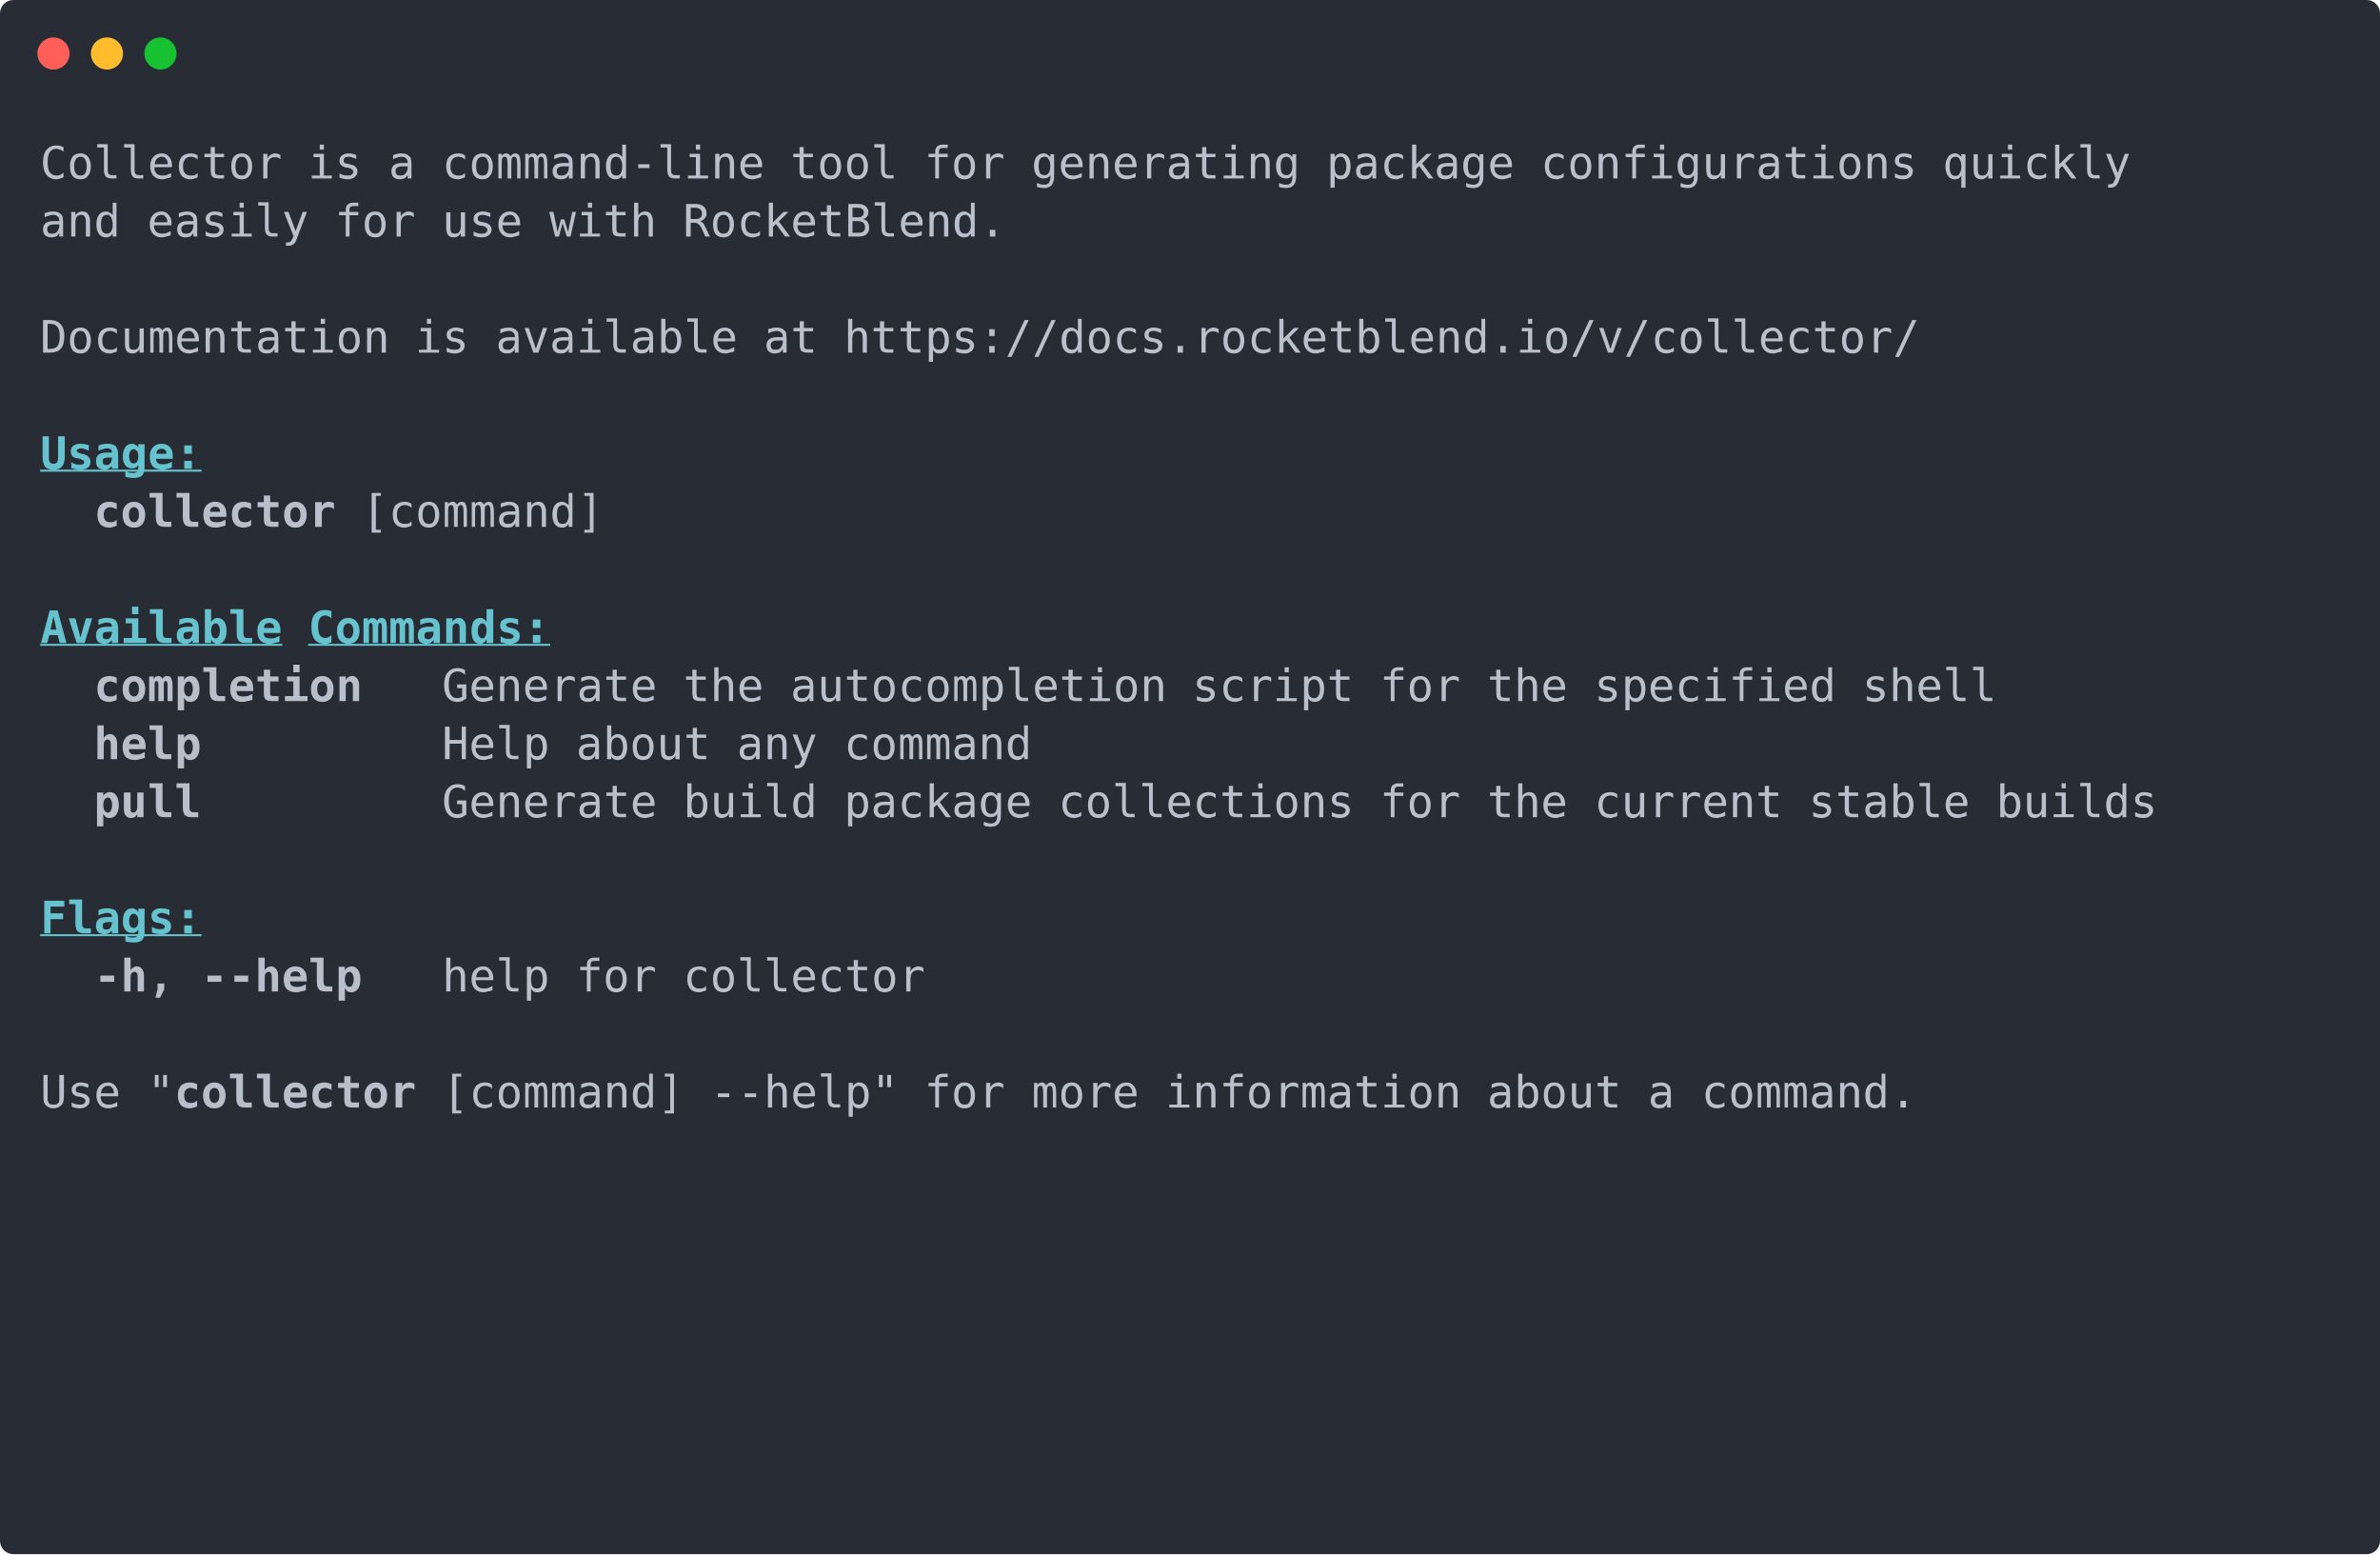
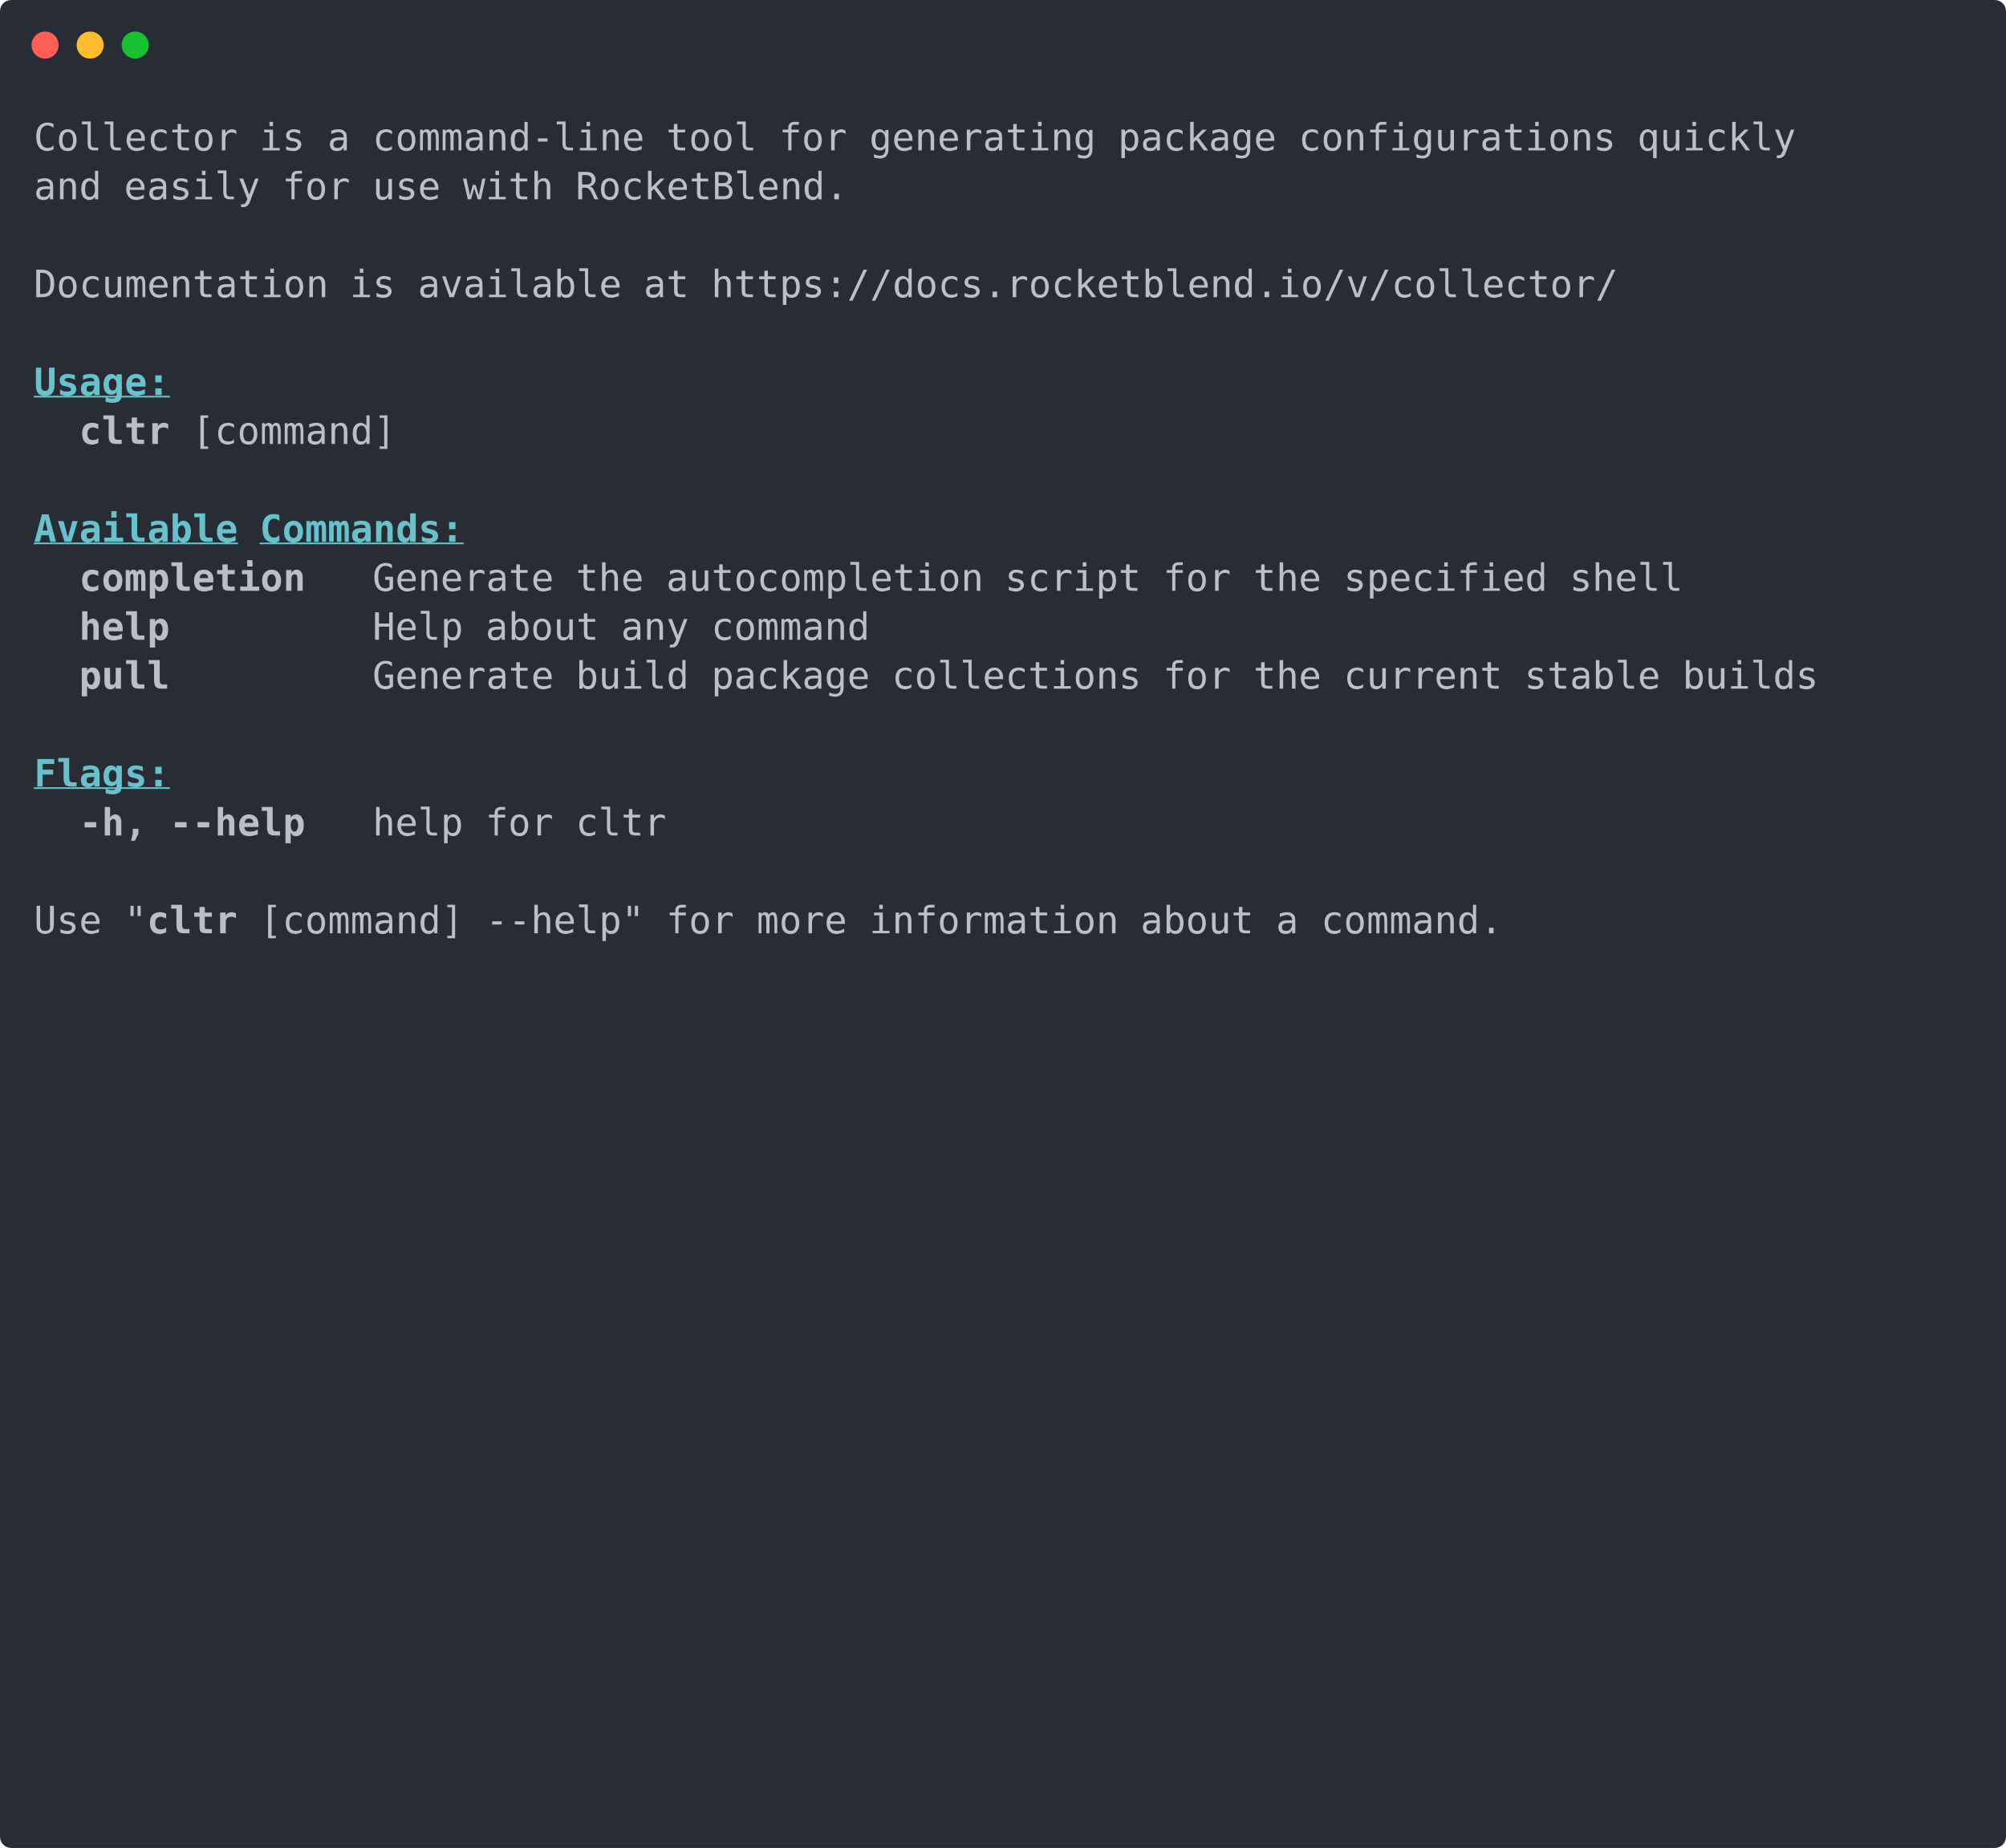
- <svg xmlns="http://www.w3.org/2000/svg" xmlns:xlink="http://www.w3.org/1999/xlink" width="890" height="581.04">
-   <rect width="890" height="581.04" rx="5" ry="5" class="a" />
+ <svg xmlns="http://www.w3.org/2000/svg" xmlns:xlink="http://www.w3.org/1999/xlink" width="890" height="819.85">
+   <rect width="890" height="819.85" rx="5" ry="5" class="a" />
  <svg y="0%" x="0%">
    <circle cx="20" cy="20" r="6" fill="#ff5f58" />
    <circle cx="40" cy="20" r="6" fill="#ffbd2e" />
    <circle cx="60" cy="20" r="6" fill="#18c132" />
  </svg>
-   <svg height="521.04" viewBox="0 0 85 52.104" width="850" x="15" y="50">
+   <svg height="759.85" viewBox="0 0 85 75.985" width="850" x="15" y="50">
    <style>.a{fill:#282d35}.g,.h,.i{white-space:pre}.g{fill:#b9c0cb}.h,.i{font-weight:700}.h{fill:#66c2cd;text-decoration:underline}.i{fill:#b9bfca}</style>
    <g font-family="Monaco,Consolas,Menlo,'Bitstream Vera Sans Mono','Powerline Symbols',monospace" font-size="1.67">
      <defs>
        <symbol id="a">
-           <path fill="transparent" d="M0 0h85v24H0z" />
+           <path fill="transparent" d="M0 0h85v35H0z" />
        </symbol>
      </defs>
-       <path class="a" d="M0 0h85v52.104H0z" />
+       <path class="a" d="M0 0h85v75.985H0z" />
      <svg width="85">
        <svg>
          <use xlink:href="#a" />
          <text y="1.67" class="g">Collector</text>
          <text x="10.02" y="1.67" class="g">is</text>
          <text x="13.026" y="1.67" class="g">a</text>
          <text x="15.03" y="1.67" class="g">command-line</text>
          <text x="28.056" y="1.67" class="g">tool</text>
          <text x="33.066" y="1.67" class="g">for</text>
          <text x="37.074" y="1.67" class="g">generating</text>
          <text x="48.096" y="1.67" class="g">package</text>
          <text x="56.112" y="1.67" class="g">configurations</text>
          <text x="71.142" y="1.67" class="g">quickly</text>
          <text y="3.841" class="g">and</text>
          <text x="4.008" y="3.841" class="g">easily</text>
          <text x="11.022" y="3.841" class="g">for</text>
          <text x="15.03" y="3.841" class="g">use</text>
          <text x="19.038" y="3.841" class="g">with</text>
          <text x="24.048" y="3.841" class="g">RocketBlend.</text>
          <text y="8.183" class="g">Documentation</text>
          <text x="14.028" y="8.183" class="g">is</text>
          <text x="17.034" y="8.183" class="g">available</text>
          <text x="27.054" y="8.183" class="g">at</text>
          <text x="30.06" y="8.183" class="g">https://docs.rocketblend.io/v/collector/</text>
          <text y="12.525" class="h">Usage:</text>
-           <text x="2.004" y="14.696" class="i">collector</text>
-           <text x="12.024" y="14.696" class="g">[command]</text>
+           <text x="2.004" y="14.696" class="i">cltr</text>
+           <text x="7.014" y="14.696" class="g">[command]</text>
          <text y="19.038" class="h">Available</text>
          <text x="10.02" y="19.038" class="h">Commands:</text>
          <text x="2.004" y="21.209" class="i">completion</text>
          <text x="15.03" y="21.209" class="g">Generate</text>
          <text x="24.048" y="21.209" class="g">the</text>
          <text x="28.056" y="21.209" class="g">autocompletion</text>
          <text x="43.086" y="21.209" class="g">script</text>
          <text x="50.1" y="21.209" class="g">for</text>
          <text x="54.108" y="21.209" class="g">the</text>
          <text x="58.116" y="21.209" class="g">specified</text>
          <text x="68.136" y="21.209" class="g">shell</text>
          <text x="2.004" y="23.38" class="i">help</text>
          <text x="15.03" y="23.38" class="g">Help</text>
          <text x="20.04" y="23.38" class="g">about</text>
          <text x="26.052" y="23.38" class="g">any</text>
          <text x="30.06" y="23.38" class="g">command</text>
          <text x="2.004" y="25.551" class="i">pull</text>
          <text x="15.03" y="25.551" class="g">Generate</text>
          <text x="24.048" y="25.551" class="g">build</text>
          <text x="30.06" y="25.551" class="g">package</text>
          <text x="38.076" y="25.551" class="g">collections</text>
          <text x="50.1" y="25.551" class="g">for</text>
          <text x="54.108" y="25.551" class="g">the</text>
          <text x="58.116" y="25.551" class="g">current</text>
          <text x="66.132" y="25.551" class="g">stable</text>
          <text x="73.146" y="25.551" class="g">builds</text>
          <text y="29.893" class="h">Flags:</text>
          <text x="2.004" y="32.064" class="i">-h,</text>
          <text x="6.012" y="32.064" class="i">--help</text>
          <text x="15.03" y="32.064" class="g">help</text>
          <text x="20.04" y="32.064" class="g">for</text>
-           <text x="24.048" y="32.064" class="g">collector</text>
+           <text x="24.048" y="32.064" class="g">cltr</text>
          <text y="36.406" class="g">Use</text>
          <text x="4.008" y="36.406" class="g">"</text>
-           <text x="5.01" y="36.406" class="i">collector</text>
-           <text x="15.03" y="36.406" class="g">[command]</text>
-           <text x="25.05" y="36.406" class="g">--help"</text>
-           <text x="33.066" y="36.406" class="g">for</text>
-           <text x="37.074" y="36.406" class="g">more</text>
-           <text x="42.084" y="36.406" class="g">information</text>
-           <text x="54.108" y="36.406" class="g">about</text>
-           <text x="60.12" y="36.406" class="g">a</text>
-           <text x="62.124" y="36.406" class="g">command.</text>
+           <text x="5.01" y="36.406" class="i">cltr</text>
+           <text x="10.02" y="36.406" class="g">[command]</text>
+           <text x="20.04" y="36.406" class="g">--help"</text>
+           <text x="28.056" y="36.406" class="g">for</text>
+           <text x="32.064" y="36.406" class="g">more</text>
+           <text x="37.074" y="36.406" class="g">information</text>
+           <text x="49.098" y="36.406" class="g">about</text>
+           <text x="55.11" y="36.406" class="g">a</text>
+           <text x="57.114" y="36.406" class="g">command.</text>
        </svg>
      </svg>
    </g>
  </svg>
</svg>
